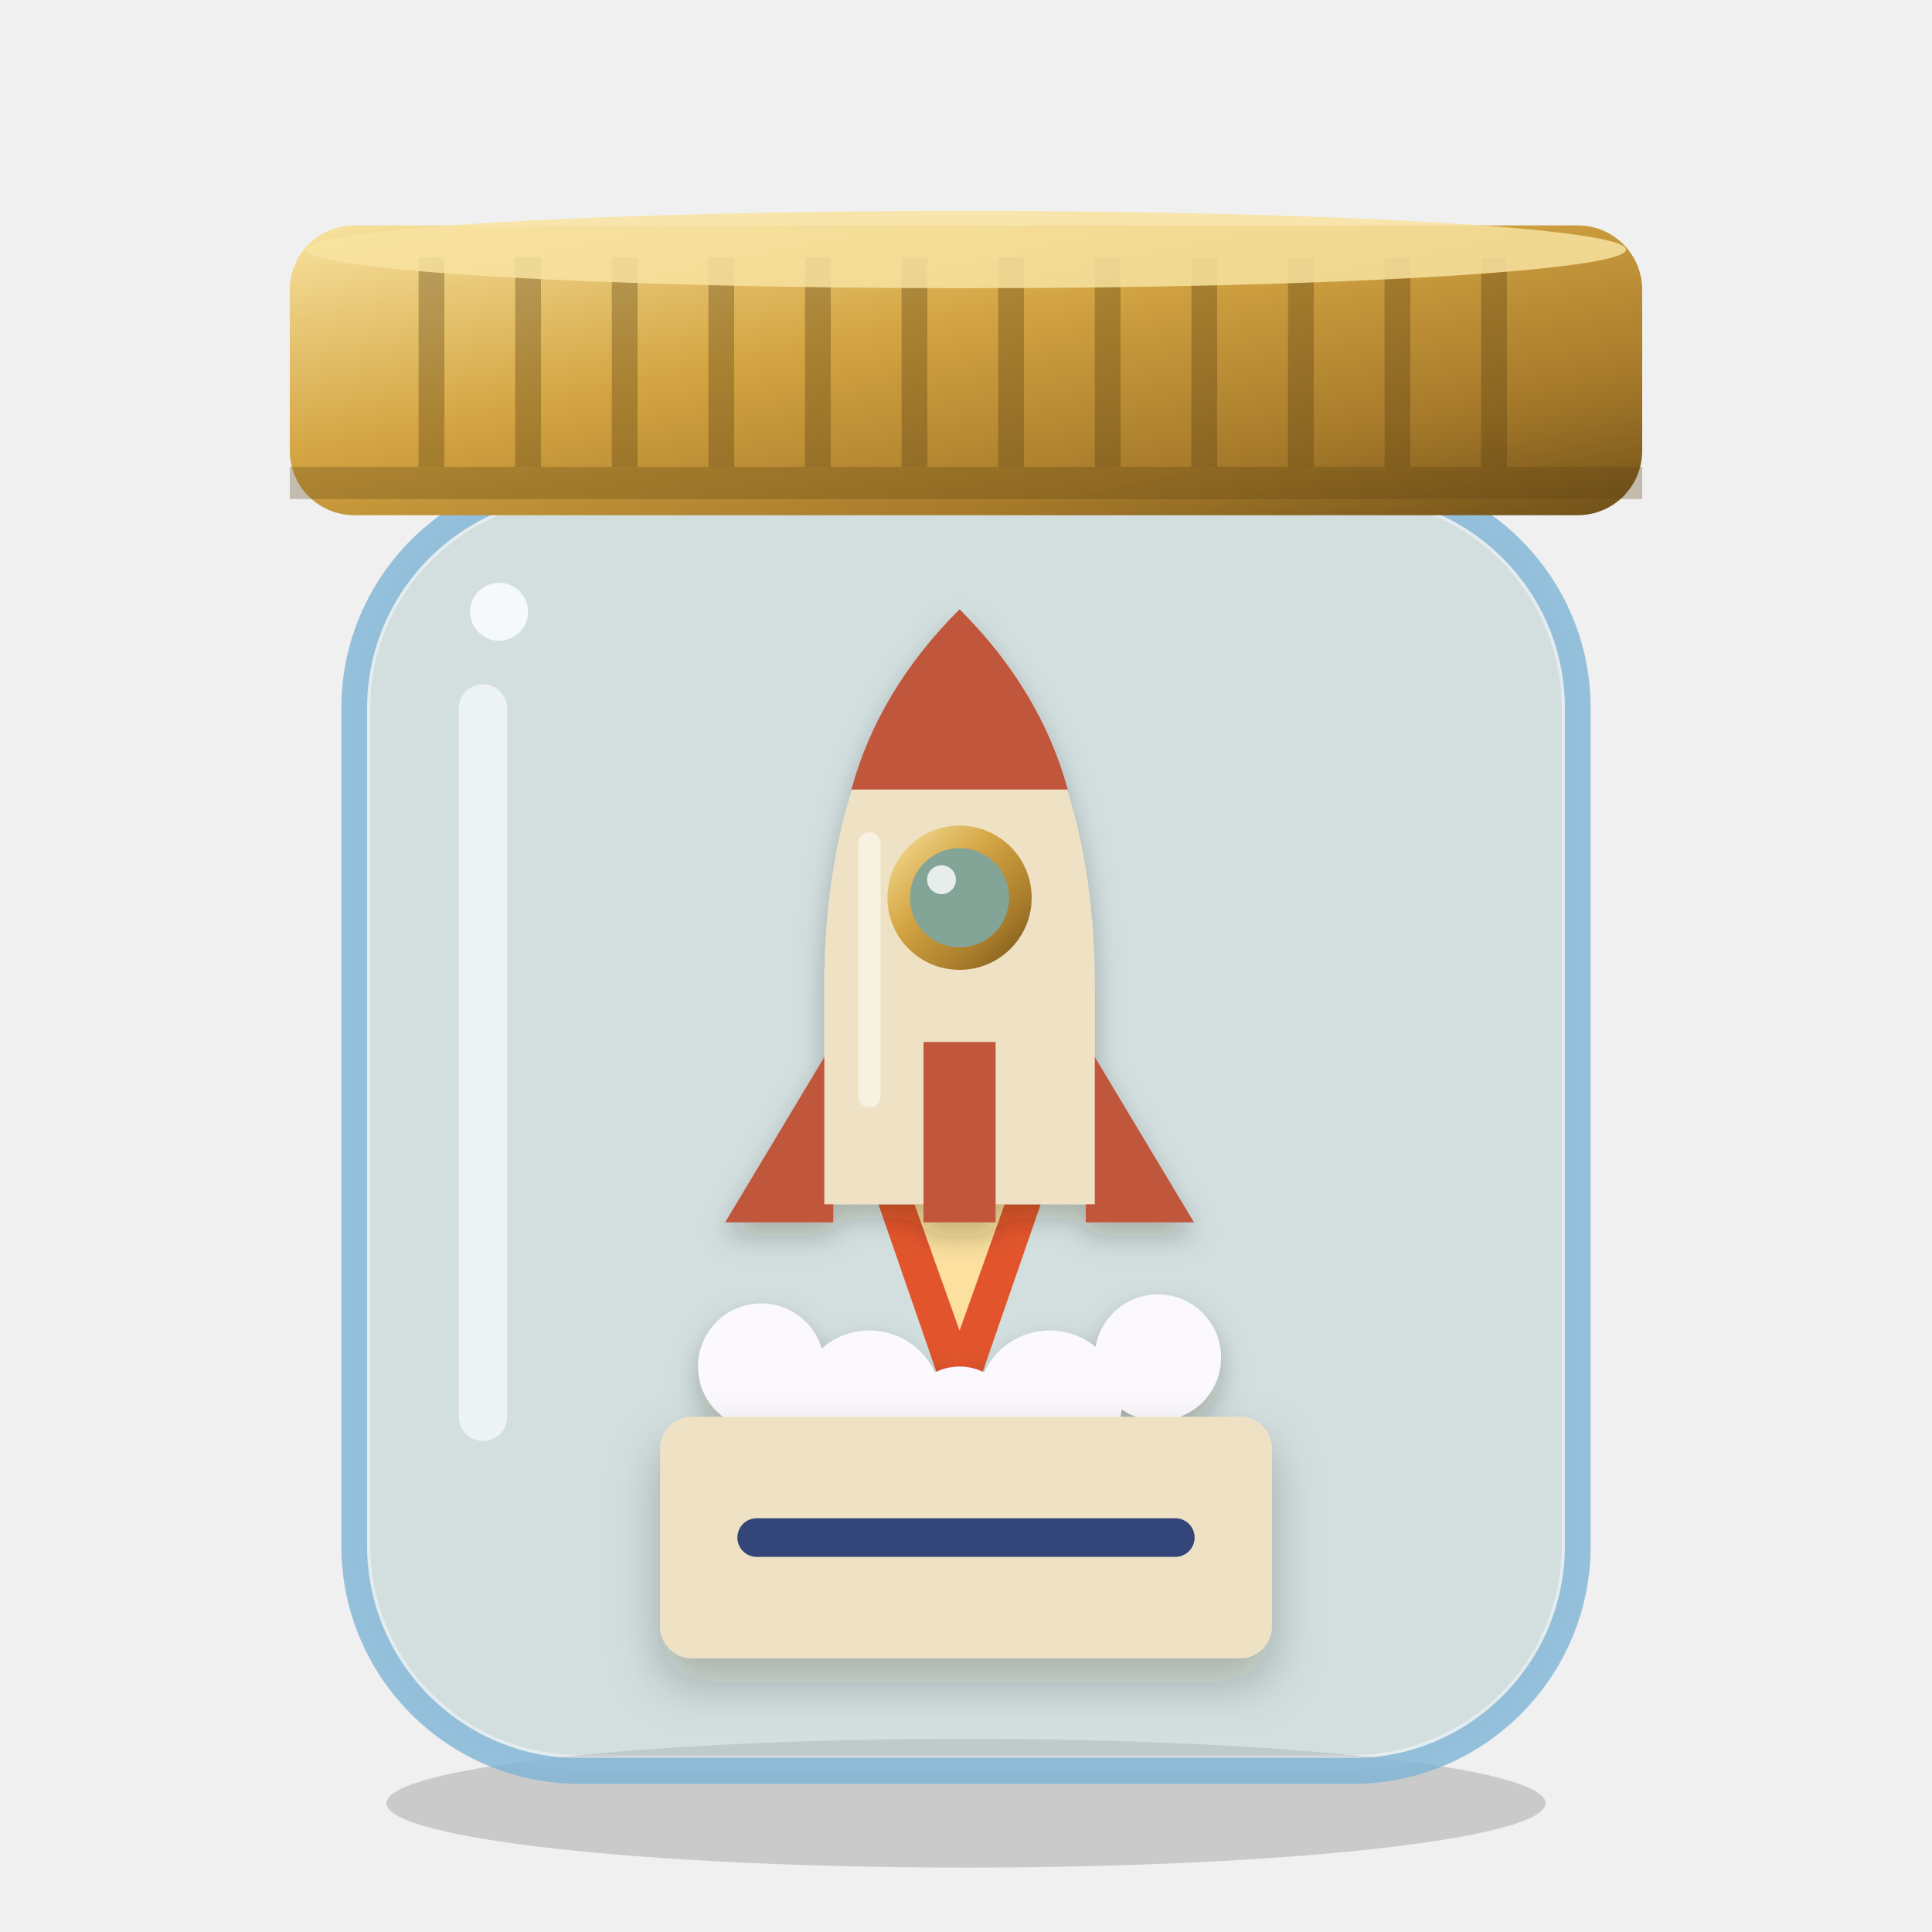
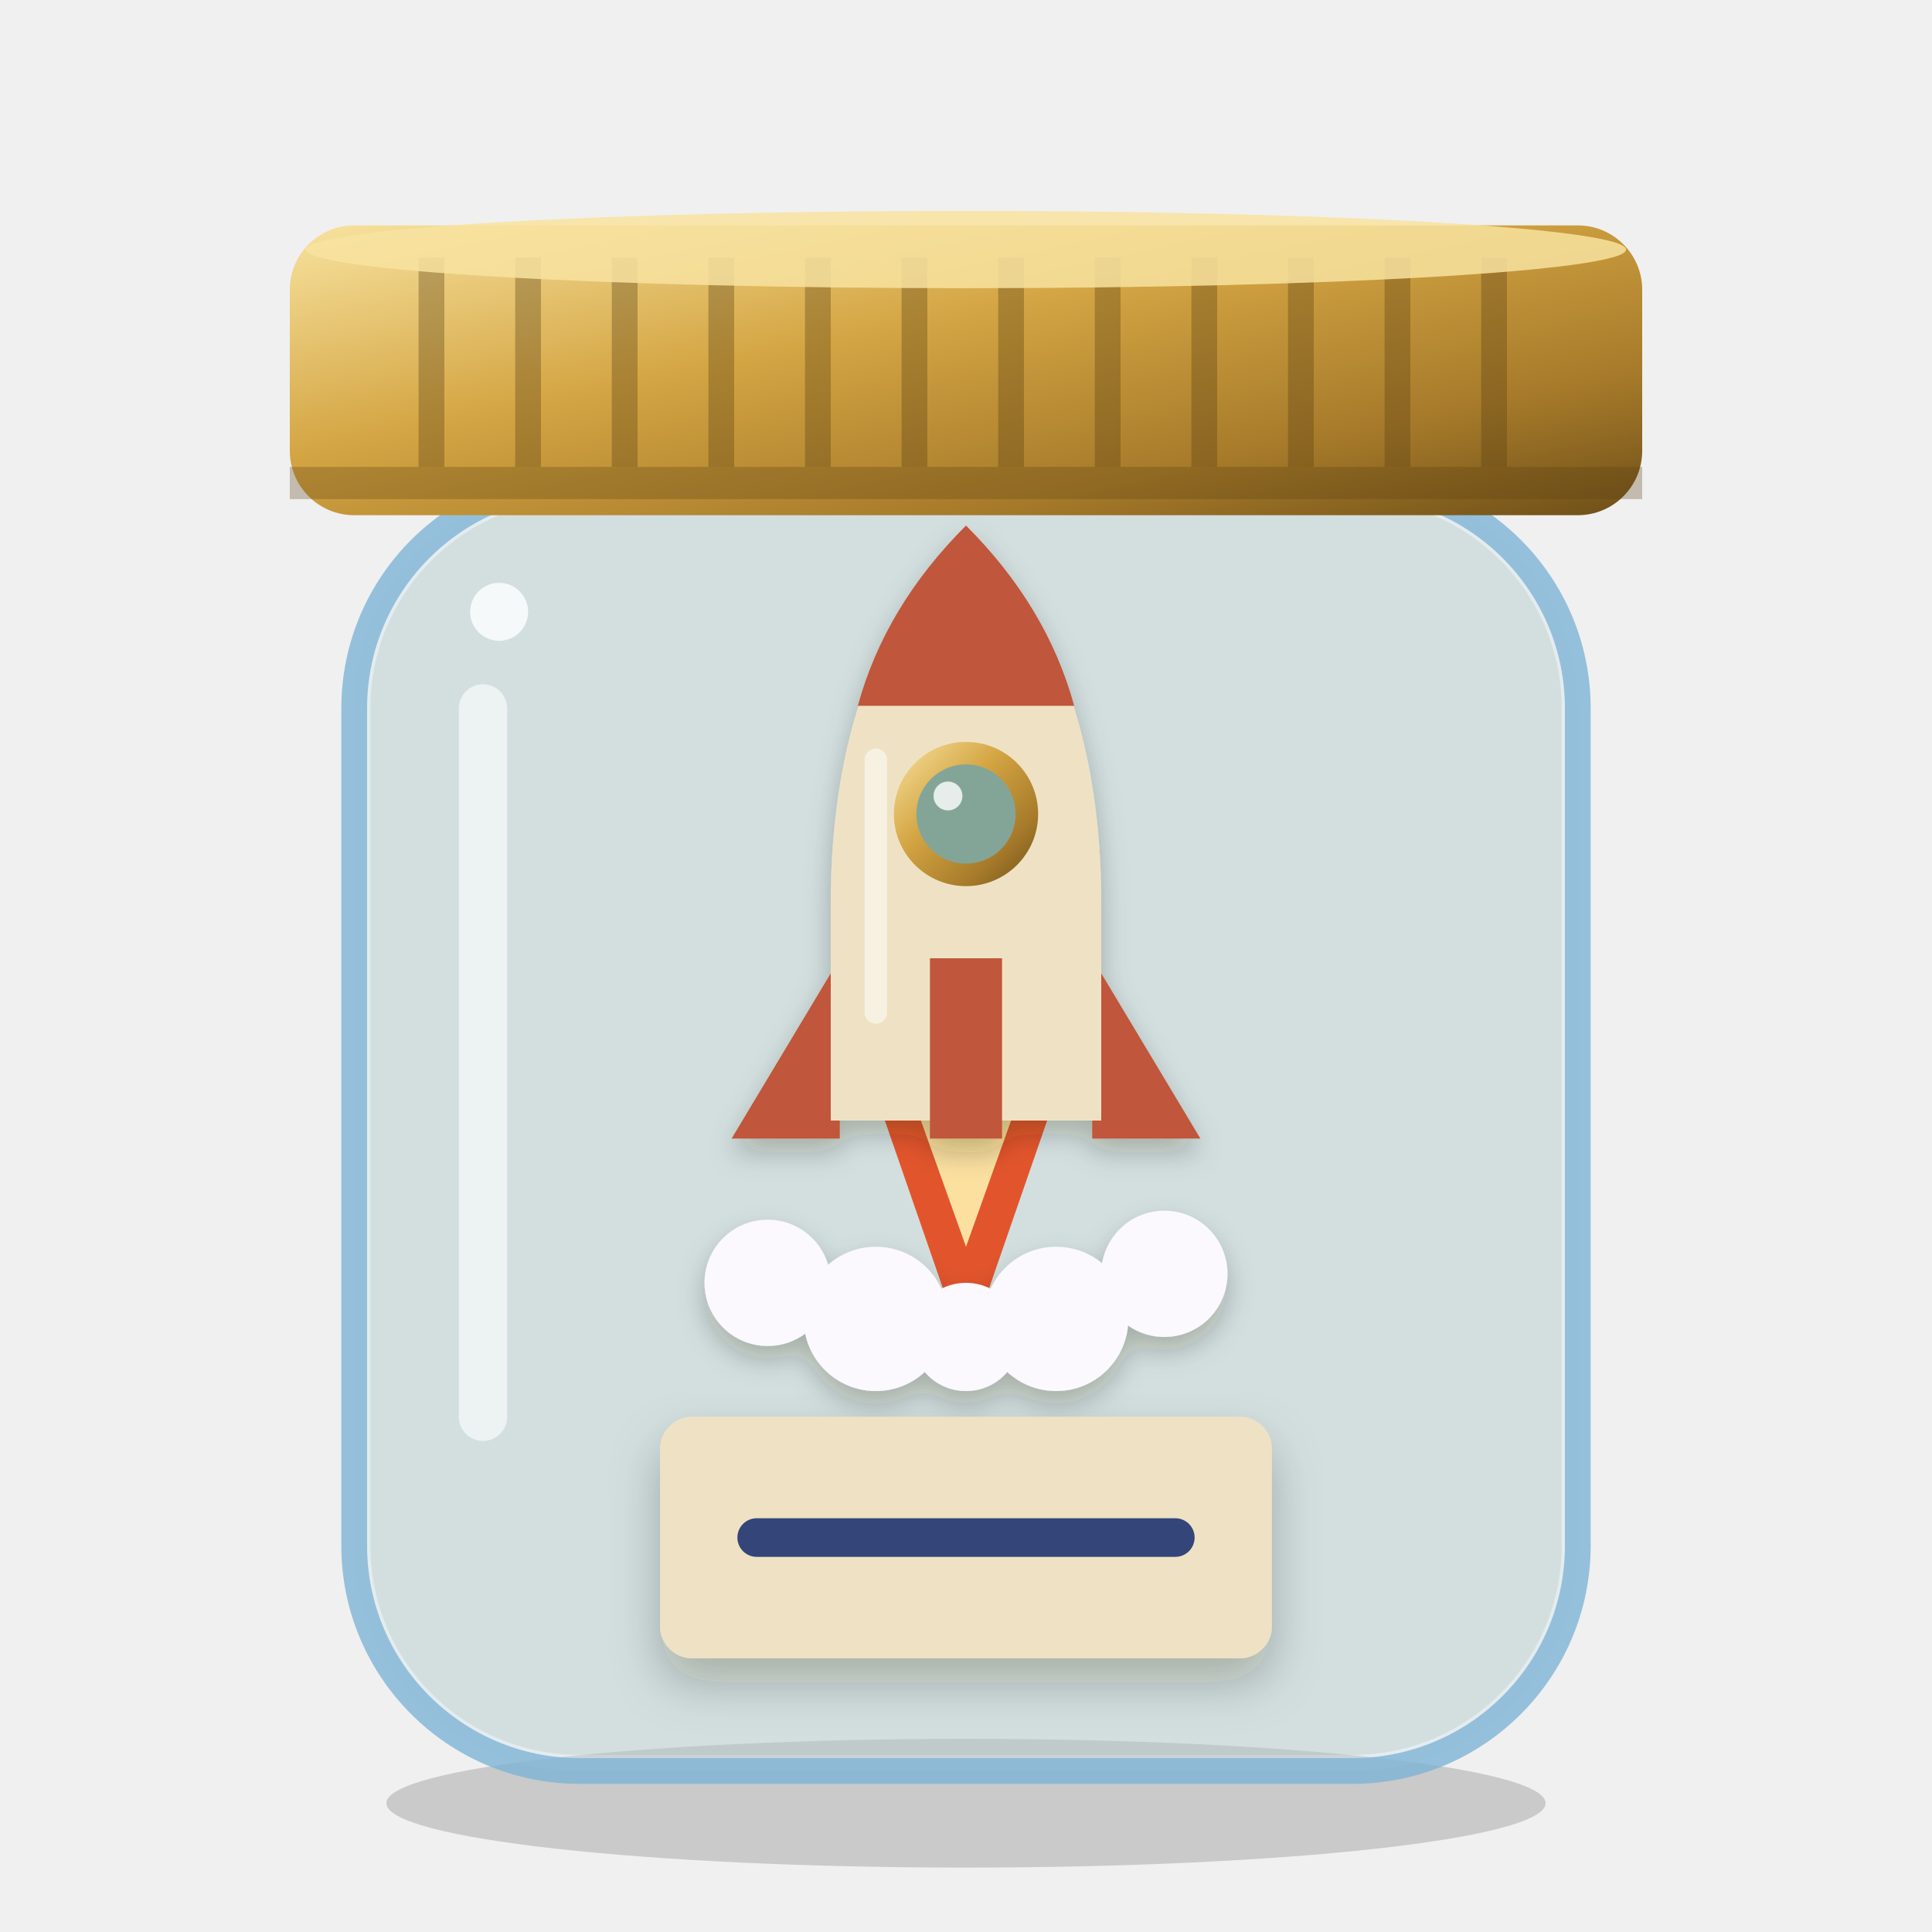
<svg xmlns="http://www.w3.org/2000/svg" viewBox="0 0 120 120" width="120" height="120" role="img" aria-label="space explorer: a glass jar holding a paper rocket, blue label">
  <defs>
    <linearGradient id="space_explorer-light-brass" x1="0" y1="0" x2="1" y2="1">
      <stop offset="0" stop-color="#f8e3a0" />
      <stop offset=".4" stop-color="#d4a543" />
      <stop offset=".75" stop-color="#a67a2a" />
      <stop offset="1" stop-color="#6e4f18" />
    </linearGradient>
    <linearGradient id="space_explorer-light-brassv" x1="0" y1="0" x2="0" y2="1">
      <stop offset="0" stop-color="#f8e3a0" />
      <stop offset=".5" stop-color="#c9973a" />
      <stop offset="1" stop-color="#7a5a1e" />
    </linearGradient>
    <linearGradient id="space_explorer-light-glass" x1="0" y1="0" x2="1" y2="0">
      <stop offset="0" stop-color="#ffffff" stop-opacity="0.55" />
      <stop offset=".35" stop-color="#bfe3f0" stop-opacity="0.16" />
      <stop offset="1" stop-color="#7fb4d6" stop-opacity="0.35" />
    </linearGradient>
    <radialGradient id="space_explorer-light-warm" cx=".5" cy=".5" r=".5">
      <stop offset="0" stop-color="#ffcf6a" stop-opacity="0.35" />
      <stop offset="1" stop-color="#ffcf6a" stop-opacity="0" />
    </radialGradient>
    <radialGradient id="space_explorer-light-fly" cx=".5" cy=".5" r=".5">
      <stop offset="0" stop-color="#ffe7a3" stop-opacity=".95" />
      <stop offset=".35" stop-color="#ffd58a" stop-opacity=".45" />
      <stop offset="1" stop-color="#ffd58a" stop-opacity="0" />
    </radialGradient>
    <radialGradient id="space_explorer-light-flame" cx=".5" cy=".7" r=".6">
      <stop offset="0" stop-color="#fffbe6" />
      <stop offset=".4" stop-color="#ffd24a" />
      <stop offset="1" stop-color="#ff7a1a" />
    </radialGradient>
    <radialGradient id="space_explorer-light-magic" cx=".5" cy=".5" r=".5">
      <stop offset="0" stop-color="#8f78d6" stop-opacity="0.35" />
      <stop offset="1" stop-color="#cbb8ff" stop-opacity="0" />
    </radialGradient>
  </defs>
  <defs>
    <filter id="space_explorer-light-paper" x="-20%" y="-20%" width="140%" height="160%">
      <feDropShadow dx="0" dy="1.5" stdDeviation="1.5" flood-color="#2a1a12" flood-opacity=".25" />
    </filter>
    <clipPath id="space_explorer-light-clip">
      <rect x="23" y="31" width="74" height="78" rx="13" />
    </clipPath>
  </defs>
  <ellipse cx="60" cy="112" rx="36" ry="4" fill="#000" opacity=".16" />
  <rect x="22" y="30" width="76" height="80" rx="14" fill="#cfe6ee" fill-opacity=".35" stroke="#7fb4d6" stroke-opacity=".8" stroke-width="1.6" />
  <g clip-path="url(#space_explorer-light-clip)">
    <rect x="22" y="30" width="76" height="80" fill="#83a598" opacity=".18" />
-     <g transform="translate(26 30) scale(.56)">
+     <g class="content" transform="translate(26.4 24.8) scale(0.56)">
      <path fill="#e2552c" d="M51 80q9 26 9 26q0 0 9-26z" />
      <path fill="#fbe0a0" d="M55 80q5 14 5 14q0 0 5-14z" />
      <g filter="url(#space_explorer-light-paper)">
        <circle cx="38" cy="98" r="7" fill="#fbf9fe" />
        <circle cx="50" cy="102" r="8" fill="#fbf9fe" />
        <circle cx="70" cy="102" r="8" fill="#fbf9fe" />
        <circle cx="82" cy="97" r="7" fill="#fbf9fe" />
        <circle cx="60" cy="104" r="6" fill="#fbf9fe" />
      </g>
      <g filter="url(#space_explorer-light-paper)">
        <path fill="#c0573a" d="M46 62l-12 20h12zM74 62l12 20h-12z" />
        <path fill="#efe2c4" d="M60 14q15 15 15 42v24h-30v-24q0-27 15-42z" />
        <path fill="#c0573a" d="M60 14q9 9 12 20h-24q3-11 12-20z" />
        <rect x="56" y="62" width="8" height="20" fill="#c0573a" />
      </g>
      <circle cx="60" cy="46" r="8" fill="url(#space_explorer-light-brass)" />
      <circle cx="60" cy="46" r="5.5" fill="#83a598" />
      <circle cx="58" cy="44" r="1.6" fill="#fff" opacity=".8" />
      <path d="M50 40v28" stroke="#fff" stroke-opacity=".5" stroke-width="2.5" stroke-linecap="round" />
    </g>
  </g>
  <path d="M30 44v44" stroke="#fff" stroke-opacity=".6" stroke-width="3" stroke-linecap="round" />
  <circle cx="31" cy="38" r="1.8" fill="#fff" opacity=".8" />
  <g filter="url(#space_explorer-light-paper)">
    <rect x="41" y="88" width="38" height="15" rx="2" fill="#efe2c4" />
  </g>
  <path d="M47 95.5h26" stroke="#34457a" stroke-width="2.4" stroke-linecap="round" />
  <rect x="18" y="14" width="84" height="18" rx="4" fill="url(#space_explorer-light-brass)" />
  <rect x="26" y="16" width="1.6" height="13" fill="#5a3f12" opacity=".35" />
  <rect x="32" y="16" width="1.6" height="13" fill="#5a3f12" opacity=".35" />
  <rect x="38" y="16" width="1.6" height="13" fill="#5a3f12" opacity=".35" />
  <rect x="44" y="16" width="1.6" height="13" fill="#5a3f12" opacity=".35" />
  <rect x="50" y="16" width="1.6" height="13" fill="#5a3f12" opacity=".35" />
  <rect x="56" y="16" width="1.6" height="13" fill="#5a3f12" opacity=".35" />
  <rect x="62" y="16" width="1.6" height="13" fill="#5a3f12" opacity=".35" />
  <rect x="68" y="16" width="1.6" height="13" fill="#5a3f12" opacity=".35" />
  <rect x="74" y="16" width="1.6" height="13" fill="#5a3f12" opacity=".35" />
  <rect x="80" y="16" width="1.6" height="13" fill="#5a3f12" opacity=".35" />
  <rect x="86" y="16" width="1.6" height="13" fill="#5a3f12" opacity=".35" />
  <rect x="92" y="16" width="1.6" height="13" fill="#5a3f12" opacity=".35" />
  <ellipse cx="60" cy="15.5" rx="41" ry="2.4" fill="#f8e3a0" opacity=".85" />
  <rect x="18" y="29" width="84" height="2" fill="#5a3f12" opacity=".3" />
</svg>
